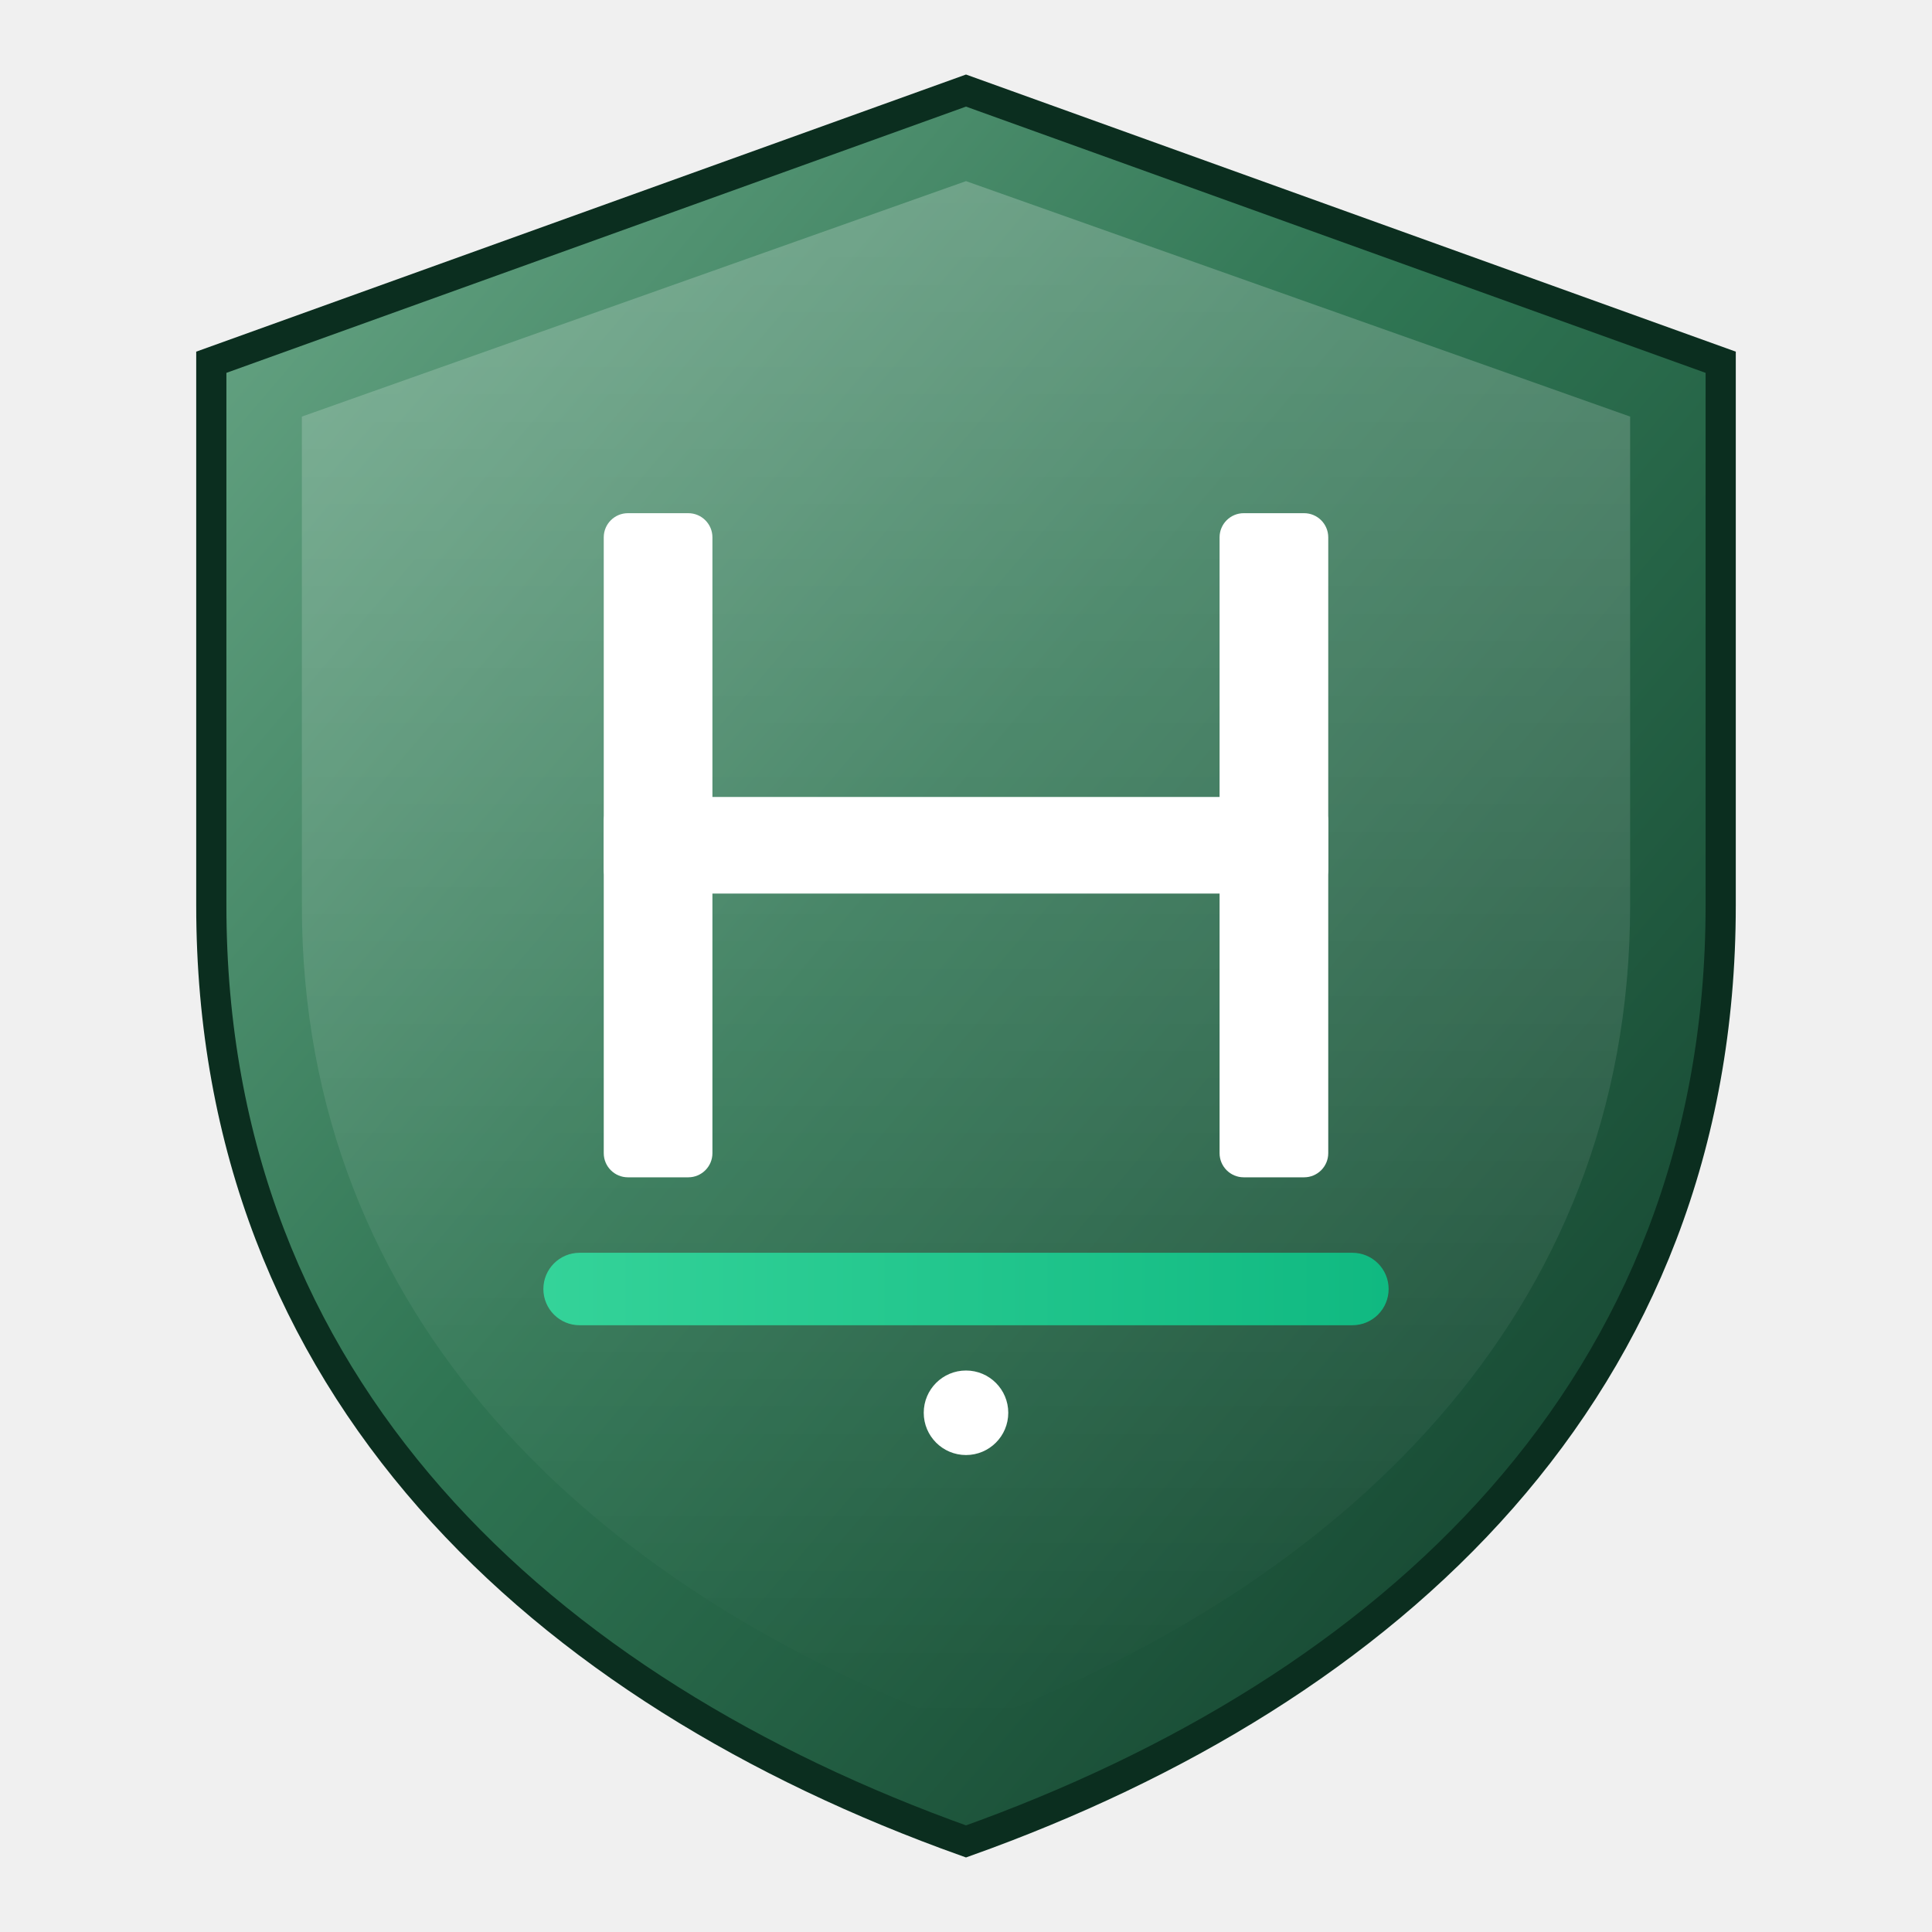
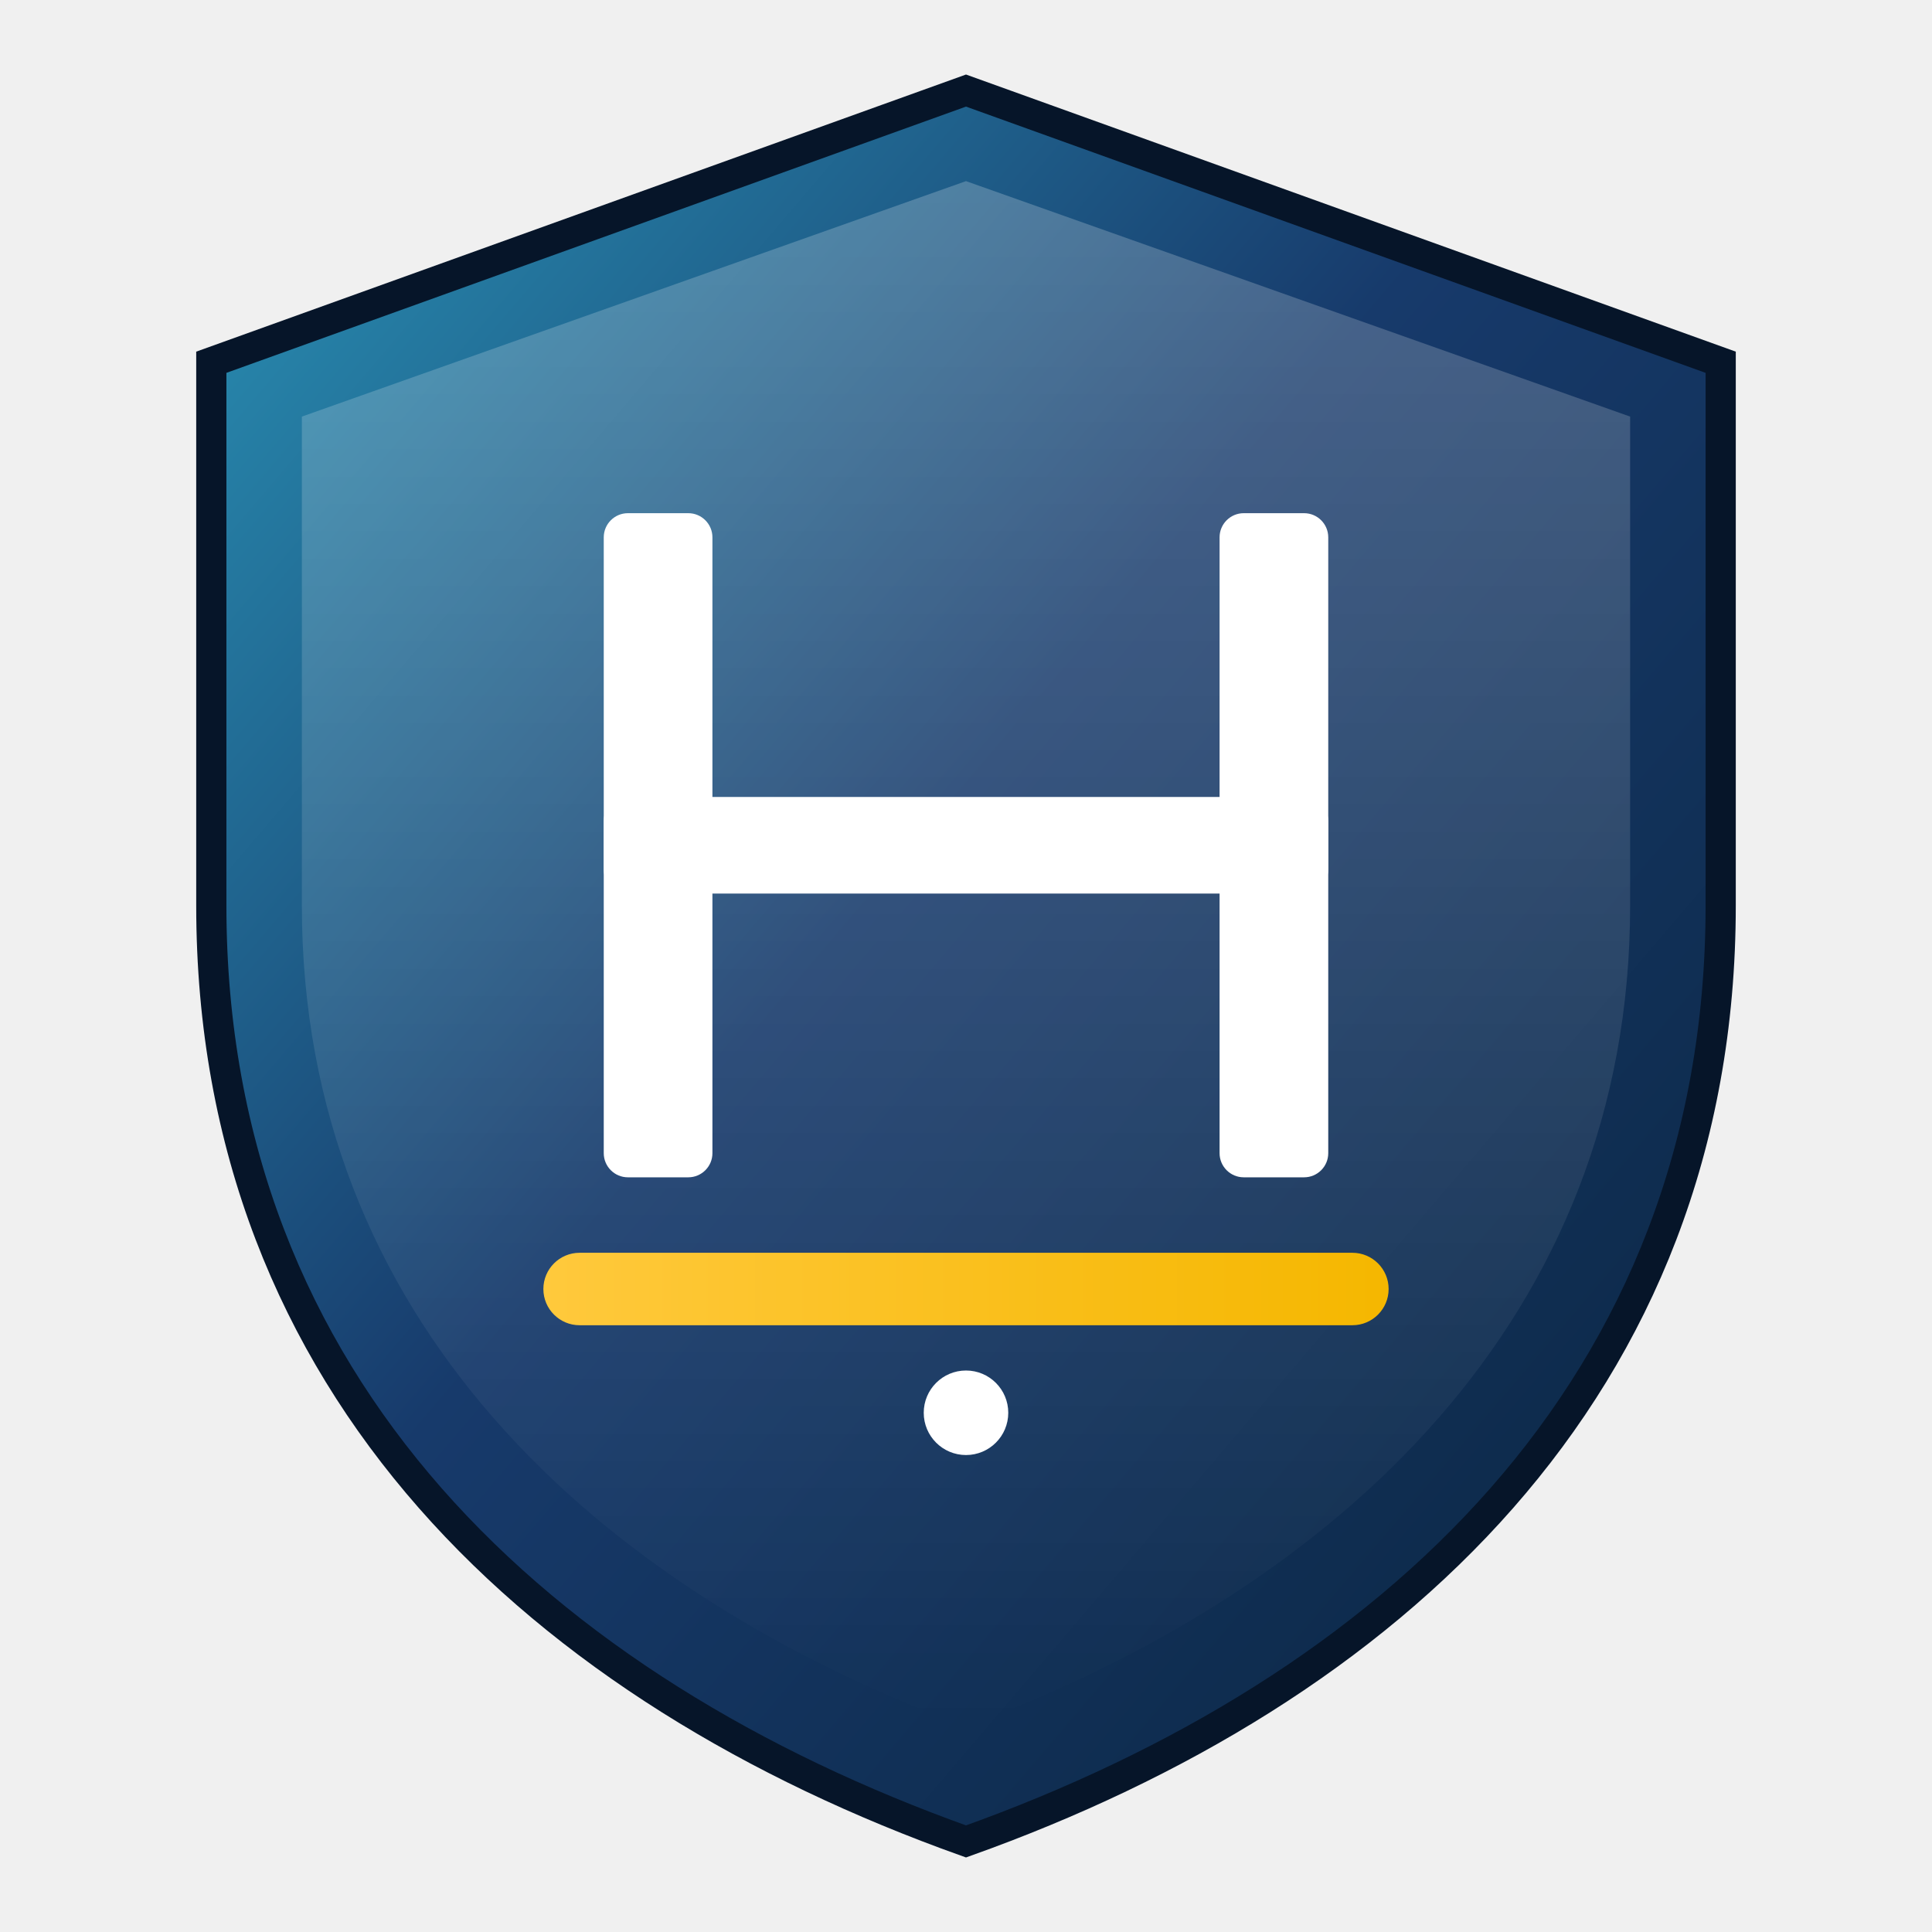
<svg xmlns="http://www.w3.org/2000/svg" viewBox="0 0 64 64" width="64" height="64" role="img" aria-label="호원대학교 심볼">
  <defs>
    <linearGradient id="lg-shield" x1="0" y1="0" x2="1" y2="1">
-       <stop offset="0%" stop-color="#6ba888" />
-       <stop offset="45%" stop-color="#2f7553" />
-       <stop offset="100%" stop-color="#0f3a28" />
+       <stop offset="0%" stop-color="#2a93b6" />
+       <stop offset="45%" stop-color="#173a6b" />
+       <stop offset="100%" stop-color="#0a2540" />
    </linearGradient>
    <linearGradient id="lg-inner" x1="0" y1="0" x2="0" y2="1">
      <stop offset="0%" stop-color="#ffffff" stop-opacity=".22" />
      <stop offset="100%" stop-color="#ffffff" stop-opacity="0" />
    </linearGradient>
    <linearGradient id="lg-accent" x1="0" y1="0" x2="1" y2="0">
-       <stop offset="0%" stop-color="#34d399" />
-       <stop offset="100%" stop-color="#10b981" />
+       <stop offset="0%" stop-color="#ffc93c" />
+       <stop offset="100%" stop-color="#f5b700" />
    </linearGradient>
  </defs>
-   <path d="M32 3 L57 12 V30 C57 46 46 56 32 61 C18 56 7 46 7 30 V12 Z" fill="url(#lg-shield)" stroke="#0b2e1f" stroke-width="1" />
+   <path d="M32 3 L57 12 V30 C57 46 46 56 32 61 C18 56 7 46 7 30 V12 Z" fill="url(#lg-shield)" stroke="#061529" stroke-width="1" />
  <path d="M32 6 L54 13.8 V30 C54 43.6 44.4 52.6 32 57.2 C19.6 52.6 10 43.6 10 30 V13.8 Z" fill="url(#lg-inner)" />
  <rect x="18" y="41.5" width="28" height="2.4" rx="1.2" fill="url(#lg-accent)" />
  <g fill="#ffffff">
    <rect x="20" y="17" width="3.6" height="22" rx="0.8" />
    <rect x="40.4" y="17" width="3.6" height="22" rx="0.8" />
    <rect x="20" y="26.4" width="24" height="3.2" rx="0.8" />
  </g>
  <circle cx="32" cy="46.8" r="1.4" fill="#ffffff" />
</svg>
